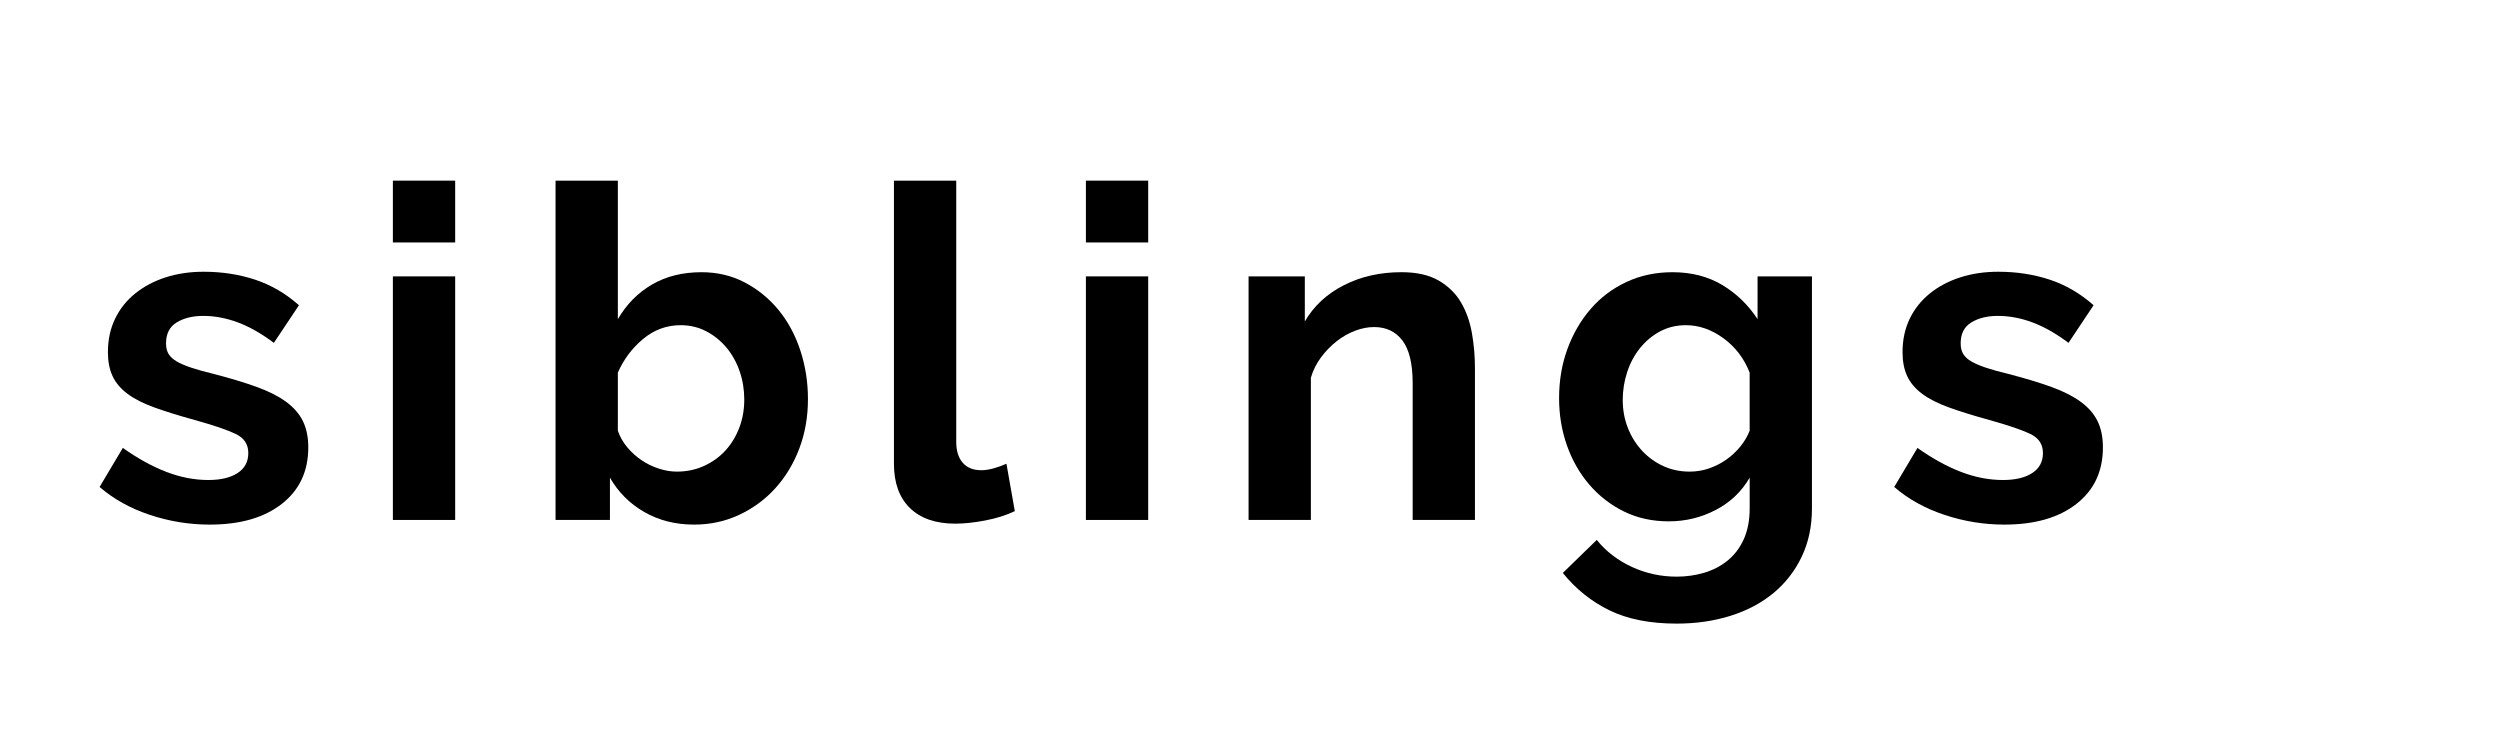
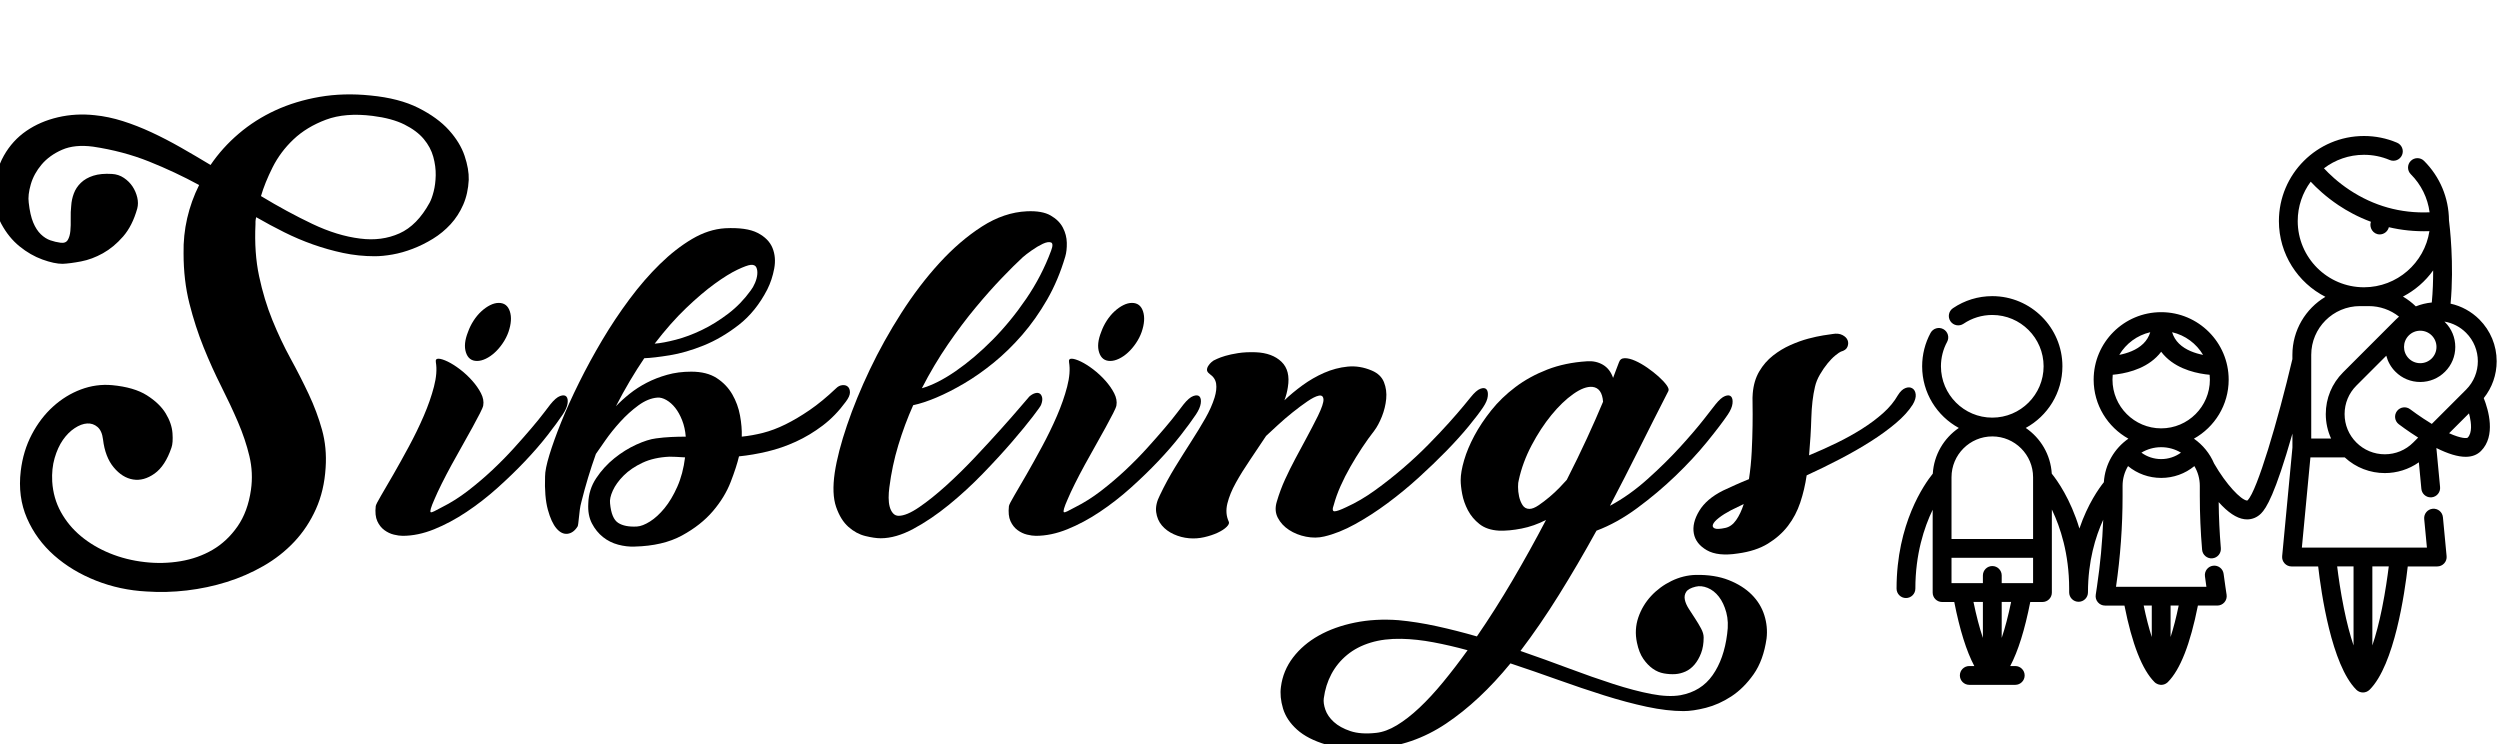
<svg xmlns="http://www.w3.org/2000/svg" version="1.1" x="0px" y="0px" width="209.759px" height="62.361px" viewBox="0 0 209.759 62.361" enable-background="new 0 0 209.759 62.361" xml:space="preserve">
  <g id="Layer_1">
</g>
  <g id="Blindman">
</g>
  <g id="Compliments">
</g>
  <g id="HAT">
</g>
  <g id="speech">
</g>
  <g id="TREX_ARMS">
</g>
  <g id="slim_shady">
</g>
  <g id="TIMEOUT">
</g>
  <g id="Truth_or_Dare">
</g>
  <g id="ARM_WRESTLE">
</g>
  <g id="musical_chairs">
</g>
  <g id="never_have_i_ever">
</g>
  <g id="Trivia">
</g>
  <g id="Drink_Pulling">
</g>
  <g id="Sharing_is_Caring">
</g>
  <g id="Not_It">
</g>
  <g id="Cocktail_of_Doom">
</g>
  <g id="Heads_up">
</g>
  <g id="Archenemy">
</g>
  <g id="battle_of_the_sexes">
</g>
  <g id="one_must_drink">
</g>
  <g id="rainbow_connection">
</g>
  <g id="social_drinking">
</g>
  <g id="Spin_the_bottle">
</g>
  <g id="accents">
</g>
  <g id="Slap">
</g>
-   <g id="rub">
- </g>
  <g id="down_the_hatch">
</g>
  <g id="rubiks_cube">
</g>
  <g id="bar_tender">
</g>
  <g id="codenames">
</g>
  <g id="hand_switch">
</g>
  <g id="make_a_rule">
</g>
  <g id="no_guts_no_glory">
</g>
  <g id="pass">
</g>
  <g id="santa">
</g>
  <g id="snake_eyes">
</g>
  <g id="bodyguard">
</g>
  <g id="threeman">
</g>
  <g id="_x32__truths_and_a_lie">
</g>
  <g id="cray_cray_cat_lady">
</g>
  <g id="siblings">
    <g>
-       <path d="M17.598,44.016c-1.716,0-3.393-0.272-5.03-0.818c-1.639-0.546-3.042-1.326-4.212-2.34l1.949-3.276    c1.248,0.884,2.464,1.554,3.646,2.009c1.184,0.455,2.36,0.683,3.53,0.683c1.039,0,1.858-0.195,2.457-0.586    c0.598-0.39,0.896-0.948,0.896-1.677c0-0.728-0.351-1.261-1.053-1.599s-1.847-0.728-3.433-1.17    c-1.325-0.364-2.456-0.715-3.393-1.054c-0.936-0.337-1.69-0.721-2.262-1.15c-0.572-0.429-0.988-0.922-1.248-1.481    c-0.261-0.559-0.391-1.229-0.391-2.009c0-1.039,0.201-1.976,0.604-2.808s0.969-1.541,1.697-2.126    c0.728-0.585,1.579-1.033,2.554-1.346c0.976-0.312,2.034-0.468,3.179-0.468c1.534,0,2.971,0.222,4.31,0.663    c1.339,0.442,2.567,1.157,3.686,2.146l-2.105,3.158c-1.041-0.779-2.048-1.352-3.022-1.716c-0.976-0.363-1.944-0.546-2.906-0.546    c-0.884,0-1.625,0.183-2.223,0.546c-0.599,0.364-0.897,0.949-0.897,1.755c0,0.364,0.071,0.663,0.215,0.897    c0.143,0.233,0.37,0.442,0.683,0.624c0.312,0.182,0.722,0.357,1.229,0.526s1.137,0.345,1.892,0.526    c1.404,0.364,2.606,0.729,3.607,1.092c1.001,0.364,1.819,0.78,2.457,1.248c0.637,0.468,1.104,1.008,1.404,1.619    c0.298,0.61,0.448,1.345,0.448,2.203c0,2.002-0.741,3.582-2.223,4.738C22.161,43.438,20.146,44.016,17.598,44.016z" />
-       <path d="M32.964,20.343v-5.187h5.227v5.187H32.964z M32.964,43.626V23.19h5.227v20.436H32.964z" />
-       <path d="M58.235,44.016c-1.56,0-2.951-0.351-4.173-1.053c-1.223-0.702-2.185-1.663-2.886-2.886v3.549h-4.563v-28.47h5.227v11.622    c0.728-1.248,1.683-2.217,2.866-2.906c1.183-0.688,2.567-1.033,4.153-1.033c1.326,0,2.535,0.286,3.627,0.858    s2.034,1.339,2.827,2.301s1.404,2.093,1.833,3.393c0.43,1.301,0.644,2.666,0.644,4.096c0,1.481-0.24,2.86-0.721,4.134    c-0.481,1.274-1.151,2.386-2.009,3.334c-0.858,0.95-1.872,1.697-3.042,2.243S59.587,44.016,58.235,44.016z M56.792,39.57    c0.832,0,1.6-0.162,2.302-0.488c0.701-0.324,1.3-0.76,1.794-1.306c0.493-0.547,0.877-1.184,1.15-1.911    c0.272-0.728,0.409-1.508,0.409-2.34s-0.13-1.625-0.39-2.38c-0.261-0.753-0.631-1.416-1.111-1.988    c-0.481-0.572-1.047-1.027-1.697-1.365c-0.649-0.338-1.364-0.507-2.145-0.507c-1.17,0-2.217,0.384-3.14,1.15    c-0.923,0.768-1.632,1.71-2.125,2.827v4.875c0.181,0.521,0.448,0.988,0.799,1.404c0.352,0.416,0.747,0.773,1.189,1.072    c0.442,0.3,0.923,0.533,1.443,0.702C55.791,39.486,56.298,39.57,56.792,39.57z" />
-       <path d="M75.005,15.156h5.227v21.918c0,0.754,0.182,1.339,0.546,1.755c0.363,0.416,0.883,0.624,1.56,0.624    c0.313,0,0.656-0.052,1.033-0.156c0.377-0.104,0.734-0.234,1.073-0.39l0.702,3.978c-0.702,0.339-1.521,0.599-2.457,0.78    c-0.937,0.182-1.781,0.272-2.535,0.272c-1.639,0-2.906-0.435-3.803-1.306c-0.897-0.871-1.346-2.112-1.346-3.725V15.156z" />
-       <path d="M91.111,20.343v-5.187h5.227v5.187H91.111z M91.111,43.626V23.19h5.227v20.436H91.111z" />
-       <path d="M123.754,43.626h-5.226V32.16c0-1.638-0.287-2.834-0.858-3.588c-0.572-0.754-1.365-1.131-2.379-1.131    c-0.521,0-1.053,0.104-1.6,0.312c-0.546,0.208-1.06,0.501-1.54,0.878c-0.481,0.377-0.917,0.825-1.307,1.345    c-0.39,0.521-0.677,1.093-0.857,1.717v11.934h-5.227V23.19h4.719v3.782c0.754-1.3,1.846-2.313,3.276-3.042    c1.43-0.728,3.042-1.092,4.836-1.092c1.273,0,2.313,0.234,3.12,0.702c0.806,0.468,1.43,1.079,1.872,1.833    c0.441,0.754,0.747,1.612,0.916,2.574s0.254,1.937,0.254,2.925V43.626z" />
-       <path d="M140.017,43.743c-1.379,0-2.626-0.273-3.744-0.819s-2.086-1.293-2.905-2.242s-1.45-2.048-1.892-3.296    c-0.442-1.248-0.663-2.574-0.663-3.978c0-1.482,0.234-2.86,0.702-4.134c0.468-1.274,1.117-2.393,1.95-3.354    c0.831-0.962,1.833-1.716,3.003-2.262s2.457-0.819,3.86-0.819c1.586,0,2.978,0.357,4.174,1.072    c1.195,0.716,2.184,1.671,2.964,2.867V23.19h4.563v19.461c0,1.507-0.286,2.859-0.857,4.056c-0.572,1.195-1.359,2.21-2.359,3.042    c-1.002,0.832-2.198,1.469-3.589,1.911c-1.391,0.441-2.905,0.663-4.543,0.663c-2.236,0-4.114-0.371-5.636-1.111    c-1.521-0.741-2.827-1.788-3.919-3.14l2.847-2.77c0.78,0.962,1.761,1.716,2.944,2.263c1.183,0.546,2.438,0.818,3.764,0.818    c0.806,0,1.579-0.11,2.32-0.331c0.741-0.222,1.397-0.565,1.97-1.034c0.571-0.468,1.02-1.066,1.346-1.794    c0.324-0.728,0.487-1.586,0.487-2.573v-2.574c-0.677,1.17-1.625,2.073-2.847,2.71C142.733,43.425,141.421,43.743,140.017,43.743z     M141.771,39.57c0.571,0,1.118-0.091,1.638-0.273c0.521-0.182,1.001-0.429,1.443-0.741c0.441-0.312,0.832-0.676,1.17-1.092    c0.338-0.415,0.598-0.857,0.78-1.326v-4.875c-0.468-1.195-1.203-2.157-2.204-2.886c-1.001-0.728-2.047-1.092-3.139-1.092    c-0.807,0-1.535,0.176-2.185,0.526c-0.65,0.351-1.209,0.819-1.677,1.404s-0.826,1.254-1.072,2.008    c-0.248,0.755-0.371,1.535-0.371,2.341c0,0.832,0.143,1.612,0.43,2.34c0.285,0.728,0.682,1.364,1.189,1.911    c0.507,0.546,1.098,0.975,1.774,1.286C140.225,39.414,140.966,39.57,141.771,39.57z" />
-       <path d="M168.174,44.016c-1.716,0-3.393-0.272-5.03-0.818c-1.639-0.546-3.042-1.326-4.212-2.34l1.949-3.276    c1.248,0.884,2.464,1.554,3.646,2.009c1.184,0.455,2.36,0.683,3.53,0.683c1.039,0,1.858-0.195,2.457-0.586    c0.598-0.39,0.896-0.948,0.896-1.677c0-0.728-0.351-1.261-1.053-1.599s-1.847-0.728-3.433-1.17    c-1.325-0.364-2.456-0.715-3.393-1.054c-0.936-0.337-1.69-0.721-2.262-1.15c-0.572-0.429-0.988-0.922-1.248-1.481    c-0.261-0.559-0.391-1.229-0.391-2.009c0-1.039,0.201-1.976,0.604-2.808s0.969-1.541,1.697-2.126    c0.728-0.585,1.579-1.033,2.554-1.346c0.976-0.312,2.034-0.468,3.179-0.468c1.534,0,2.971,0.222,4.31,0.663    c1.339,0.442,2.567,1.157,3.686,2.146l-2.105,3.158c-1.041-0.779-2.048-1.352-3.022-1.716c-0.976-0.363-1.944-0.546-2.906-0.546    c-0.884,0-1.625,0.183-2.223,0.546c-0.599,0.364-0.897,0.949-0.897,1.755c0,0.364,0.071,0.663,0.215,0.897    c0.143,0.233,0.37,0.442,0.683,0.624c0.312,0.182,0.722,0.357,1.229,0.526s1.137,0.345,1.892,0.526    c1.404,0.364,2.606,0.729,3.607,1.092c1.001,0.364,1.819,0.78,2.457,1.248c0.637,0.468,1.104,1.008,1.404,1.619    c0.298,0.61,0.448,1.345,0.448,2.203c0,2.002-0.741,3.582-2.223,4.738C172.737,43.438,170.722,44.016,168.174,44.016z" />
+       <path d="M27.321,39.246c-0.078,1.276-0.349,2.432-0.813,3.466s-1.068,1.947-1.813,2.74c-0.744,0.792-1.604,1.469-2.581,2.03    c-0.977,0.561-2.006,1.01-3.088,1.348c-1.083,0.339-2.2,0.575-3.35,0.711c-1.15,0.135-2.276,0.164-3.379,0.087    c-1.489-0.077-2.905-0.382-4.248-0.913c-1.345-0.532-2.514-1.238-3.51-2.117c-0.995-0.88-1.754-1.919-2.276-3.117    c-0.521-1.199-0.695-2.523-0.521-3.974c0.135-1.121,0.444-2.141,0.928-3.06c0.483-0.918,1.077-1.696,1.783-2.334    c0.706-0.639,1.483-1.117,2.335-1.436c0.851-0.319,1.721-0.439,2.609-0.362c1.237,0.115,2.214,0.401,2.93,0.855    c0.715,0.454,1.242,0.962,1.58,1.522s0.526,1.111,0.565,1.652c0.039,0.542,0.01,0.948-0.087,1.219    c-0.348,1.024-0.821,1.749-1.421,2.175c-0.6,0.425-1.199,0.59-1.798,0.493c-0.6-0.097-1.141-0.436-1.624-1.016    s-0.783-1.363-0.899-2.349c-0.058-0.483-0.213-0.831-0.464-1.044s-0.541-0.31-0.87-0.29c-0.328,0.02-0.677,0.149-1.044,0.392    c-0.367,0.241-0.695,0.57-0.985,0.985c-0.29,0.416-0.522,0.924-0.696,1.522c-0.174,0.6-0.242,1.258-0.203,1.973    c0.058,0.928,0.3,1.778,0.725,2.552c0.426,0.773,0.986,1.45,1.683,2.03s1.503,1.059,2.421,1.436    c0.919,0.377,1.9,0.623,2.944,0.739c1.005,0.116,2.001,0.092,2.986-0.072c0.986-0.165,1.886-0.483,2.697-0.957    c0.813-0.475,1.508-1.127,2.088-1.958s0.957-1.855,1.131-3.074c0.136-0.946,0.092-1.889-0.13-2.827    c-0.223-0.938-0.542-1.89-0.957-2.856c-0.416-0.967-0.885-1.967-1.407-3.002c-0.521-1.033-1.015-2.126-1.479-3.276    s-0.86-2.373-1.189-3.669c-0.328-1.295-0.492-2.696-0.492-4.205c-0.02-1.005,0.082-1.99,0.304-2.958    c0.223-0.966,0.556-1.895,1.001-2.783c-1.354-0.735-2.755-1.393-4.205-1.973s-3.016-0.995-4.698-1.247    c-1.024-0.135-1.89-0.048-2.596,0.262c-0.705,0.309-1.275,0.72-1.711,1.232c-0.435,0.512-0.739,1.068-0.913,1.667    c-0.174,0.6-0.232,1.112-0.174,1.537c0.077,0.696,0.203,1.252,0.377,1.668s0.387,0.744,0.638,0.985    c0.251,0.242,0.518,0.411,0.798,0.508s0.565,0.164,0.855,0.203s0.493-0.039,0.608-0.232c0.116-0.192,0.188-0.444,0.218-0.754    c0.029-0.309,0.039-0.652,0.029-1.029s0.004-0.739,0.043-1.088c0.02-0.348,0.092-0.69,0.218-1.029    c0.126-0.338,0.323-0.638,0.595-0.898c0.271-0.262,0.618-0.459,1.044-0.595c0.425-0.136,0.947-0.184,1.565-0.146    c0.367,0.02,0.701,0.131,1.001,0.334s0.541,0.444,0.725,0.725s0.314,0.585,0.392,0.914c0.077,0.328,0.077,0.638,0,0.928    c-0.271,0.967-0.667,1.75-1.188,2.349c-0.522,0.6-1.088,1.068-1.696,1.407c-0.609,0.338-1.219,0.565-1.827,0.681    c-0.609,0.116-1.127,0.185-1.552,0.203c-0.464,0-1.029-0.12-1.696-0.362c-0.667-0.241-1.306-0.609-1.914-1.102    c-0.609-0.493-1.122-1.126-1.537-1.899c-0.416-0.773-0.604-1.683-0.565-2.727c0.038-1.141,0.3-2.136,0.783-2.987    c0.482-0.851,1.111-1.541,1.885-2.073c0.772-0.531,1.657-0.913,2.653-1.146c0.995-0.231,2.025-0.29,3.089-0.174    c0.772,0.077,1.556,0.242,2.349,0.493s1.595,0.565,2.407,0.942c0.812,0.377,1.634,0.803,2.465,1.276s1.662,0.962,2.494,1.464    c0.657-0.967,1.445-1.842,2.363-2.624c0.918-0.783,1.943-1.436,3.074-1.958c1.131-0.521,2.368-0.898,3.712-1.131    c1.344-0.231,2.77-0.271,4.277-0.116c1.604,0.155,2.943,0.503,4.017,1.044c1.073,0.542,1.924,1.16,2.552,1.856    s1.068,1.416,1.319,2.16c0.251,0.745,0.367,1.417,0.349,2.016c-0.039,0.773-0.193,1.47-0.464,2.088    c-0.271,0.619-0.624,1.165-1.059,1.639c-0.436,0.474-0.929,0.88-1.479,1.218c-0.551,0.339-1.116,0.619-1.696,0.841    c-0.58,0.223-1.146,0.383-1.696,0.479c-0.551,0.098-1.049,0.146-1.494,0.146c-0.908,0-1.793-0.092-2.653-0.275    s-1.701-0.421-2.522-0.711c-0.822-0.29-1.629-0.633-2.422-1.029c-0.793-0.396-1.576-0.816-2.349-1.262    c-0.039,0.155-0.059,0.281-0.059,0.377c0,0.098,0,0.165,0,0.203c-0.077,1.605,0.024,3.064,0.305,4.379    c0.28,1.315,0.652,2.543,1.116,3.684c0.465,1.141,0.972,2.214,1.522,3.219c0.552,1.006,1.059,2.001,1.523,2.987    c0.464,0.985,0.836,1.981,1.116,2.986C27.297,37.062,27.397,38.125,27.321,39.246z M31.265,9.724    c-1.527-0.192-2.832-0.087-3.915,0.319S25.358,11,24.624,11.696c-0.735,0.695-1.319,1.479-1.755,2.349    c-0.435,0.87-0.759,1.673-0.972,2.407c1.47,0.89,2.905,1.667,4.307,2.334s2.741,1.078,4.017,1.232    c1.198,0.155,2.296,0.011,3.292-0.435c0.995-0.444,1.841-1.305,2.537-2.581c0.116-0.213,0.228-0.521,0.334-0.928    c0.105-0.406,0.164-0.86,0.174-1.363s-0.059-1.02-0.203-1.552c-0.146-0.531-0.411-1.029-0.798-1.493s-0.928-0.87-1.624-1.218    C33.237,10.101,32.348,9.859,31.265,9.724z" />
+       <path d="M36.571,30.401c-0.039-0.213,0.039-0.314,0.232-0.305s0.449,0.092,0.769,0.246c0.319,0.155,0.662,0.373,1.029,0.652    c0.367,0.281,0.706,0.595,1.015,0.942c0.31,0.349,0.556,0.701,0.74,1.059c0.184,0.358,0.246,0.701,0.188,1.03    c-0.02,0.115-0.111,0.333-0.275,0.652c-0.165,0.318-0.373,0.71-0.624,1.174c-0.251,0.465-0.532,0.968-0.841,1.509    c-0.31,0.541-0.614,1.087-0.913,1.638c-0.301,0.552-0.576,1.078-0.827,1.581s-0.454,0.938-0.608,1.305    c-0.155,0.349-0.257,0.609-0.305,0.783c-0.049,0.174-0.054,0.275-0.015,0.305c0.038,0.029,0.135,0.005,0.29-0.072    c0.154-0.077,0.377-0.193,0.667-0.349c0.734-0.367,1.459-0.826,2.175-1.377c0.715-0.552,1.396-1.131,2.045-1.74    c0.647-0.609,1.247-1.218,1.798-1.827s1.044-1.17,1.479-1.682c0.436-0.513,0.788-0.947,1.059-1.306    c0.271-0.357,0.444-0.584,0.522-0.681c0.309-0.387,0.584-0.624,0.826-0.711c0.241-0.087,0.416-0.072,0.522,0.044    c0.105,0.115,0.14,0.309,0.102,0.579c-0.039,0.271-0.175,0.58-0.406,0.929c-0.31,0.464-0.735,1.044-1.276,1.739    c-0.541,0.696-1.17,1.422-1.885,2.176c-0.716,0.754-1.489,1.503-2.32,2.247s-1.696,1.417-2.596,2.016    c-0.898,0.6-1.803,1.083-2.711,1.45c-0.909,0.367-1.789,0.551-2.639,0.551c-0.214,0-0.46-0.033-0.74-0.102    c-0.28-0.067-0.546-0.193-0.797-0.377s-0.45-0.435-0.595-0.754c-0.146-0.319-0.188-0.739-0.131-1.262    c0.02-0.116,0.17-0.41,0.45-0.885c0.28-0.473,0.623-1.063,1.029-1.769c0.405-0.705,0.841-1.488,1.305-2.349    s0.88-1.716,1.247-2.567c0.367-0.85,0.652-1.667,0.855-2.45S36.668,30.981,36.571,30.401z M39.269,27.849    c0.116-0.328,0.271-0.643,0.464-0.942c0.193-0.299,0.411-0.561,0.652-0.783c0.242-0.222,0.488-0.396,0.74-0.521    c0.251-0.126,0.492-0.188,0.725-0.188c0.464,0,0.773,0.237,0.928,0.71c0.155,0.475,0.116,1.05-0.115,1.726    c-0.116,0.329-0.276,0.644-0.479,0.942c-0.203,0.301-0.426,0.562-0.667,0.783c-0.242,0.223-0.493,0.396-0.755,0.522    c-0.261,0.126-0.507,0.188-0.739,0.188c-0.464,0-0.773-0.236-0.928-0.711C38.939,29.101,38.998,28.526,39.269,27.849z" />
+       <path d="M58.002,31.184c0.87,0,1.58,0.18,2.132,0.537c0.551,0.357,0.985,0.812,1.305,1.362c0.319,0.552,0.536,1.146,0.652,1.784    c0.116,0.638,0.164,1.228,0.146,1.769c0.58-0.058,1.174-0.164,1.783-0.318c0.609-0.155,1.237-0.392,1.885-0.711    s1.324-0.72,2.03-1.203c0.705-0.483,1.445-1.093,2.219-1.827c0.154-0.154,0.328-0.242,0.521-0.261    c0.193-0.02,0.348,0.024,0.464,0.13c0.116,0.106,0.174,0.267,0.174,0.479c0,0.213-0.115,0.475-0.348,0.783    c-0.58,0.793-1.228,1.46-1.943,2.001c-0.715,0.541-1.464,0.991-2.247,1.349s-1.58,0.634-2.393,0.826    c-0.812,0.193-1.604,0.329-2.378,0.406c-0.136,0.58-0.367,1.295-0.696,2.146c-0.329,0.852-0.826,1.668-1.493,2.451    s-1.532,1.464-2.596,2.044s-2.388,0.89-3.973,0.929c-0.445,0.019-0.904-0.034-1.378-0.16s-0.898-0.338-1.275-0.638    s-0.687-0.682-0.929-1.146c-0.241-0.464-0.343-1.024-0.304-1.682c0.019-0.773,0.241-1.479,0.667-2.117    c0.425-0.639,0.932-1.193,1.522-1.668c0.589-0.474,1.203-0.855,1.841-1.146c0.639-0.29,1.189-0.464,1.653-0.521    c0.425-0.059,0.846-0.097,1.262-0.116c0.415-0.02,0.826-0.029,1.232-0.029c-0.039-0.502-0.141-0.961-0.305-1.377    s-0.358-0.764-0.58-1.044c-0.223-0.28-0.469-0.498-0.739-0.653c-0.271-0.154-0.522-0.222-0.754-0.202    c-0.522,0.039-1.054,0.256-1.596,0.652c-0.541,0.396-1.049,0.855-1.522,1.377c-0.474,0.522-0.889,1.04-1.246,1.552    c-0.358,0.513-0.624,0.895-0.798,1.146c-0.464,1.296-0.87,2.639-1.218,4.031c-0.059,0.213-0.102,0.431-0.131,0.652    c-0.029,0.223-0.054,0.435-0.072,0.638c-0.02,0.203-0.039,0.377-0.059,0.522c-0.02,0.145-0.039,0.228-0.058,0.246    c-0.232,0.368-0.513,0.57-0.841,0.609c-0.329,0.039-0.639-0.111-0.928-0.449c-0.29-0.339-0.532-0.865-0.726-1.581    c-0.193-0.715-0.271-1.643-0.231-2.784c0-0.405,0.12-1.005,0.362-1.798c0.241-0.792,0.569-1.706,0.985-2.74    s0.918-2.146,1.509-3.335c0.589-1.189,1.236-2.378,1.942-3.567c0.706-1.188,1.47-2.334,2.291-3.437    c0.821-1.102,1.672-2.083,2.552-2.943s1.779-1.561,2.697-2.103c0.918-0.541,1.842-0.841,2.77-0.898    c1.198-0.059,2.107,0.072,2.727,0.391c0.618,0.319,1.033,0.74,1.247,1.262c0.212,0.522,0.261,1.098,0.145,1.726    c-0.116,0.629-0.31,1.214-0.58,1.755c-0.638,1.237-1.436,2.229-2.393,2.973s-1.938,1.319-2.943,1.726    c-1.006,0.405-1.957,0.681-2.856,0.826c-0.899,0.145-1.609,0.228-2.132,0.246c-0.405,0.6-0.808,1.232-1.203,1.899    c-0.396,0.667-0.788,1.378-1.175,2.132c0.329-0.348,0.711-0.696,1.146-1.044c0.436-0.348,0.914-0.657,1.436-0.928    c0.522-0.271,1.092-0.493,1.711-0.667C56.591,31.271,57.267,31.184,58.002,31.184z M53.449,44.176    c0.309-0.019,0.671-0.159,1.087-0.42c0.416-0.262,0.822-0.634,1.219-1.117c0.396-0.482,0.754-1.082,1.072-1.798    c0.319-0.715,0.537-1.537,0.652-2.465c-0.29-0.019-0.546-0.033-0.768-0.044c-0.223-0.009-0.402-0.014-0.537-0.014    c-0.87,0.039-1.624,0.208-2.262,0.507c-0.638,0.3-1.165,0.658-1.581,1.073c-0.416,0.416-0.72,0.837-0.913,1.262    c-0.193,0.426-0.271,0.783-0.232,1.073c0.077,0.851,0.305,1.396,0.682,1.638C52.245,44.113,52.771,44.215,53.449,44.176z     M62.99,22.223c-0.213,0.02-0.585,0.155-1.117,0.406c-0.531,0.252-1.165,0.643-1.899,1.175s-1.537,1.213-2.406,2.044    c-0.87,0.832-1.75,1.827-2.64,2.987c0.483-0.038,1.078-0.149,1.784-0.333c0.705-0.184,1.43-0.454,2.175-0.813    c0.744-0.357,1.479-0.812,2.204-1.363c0.725-0.551,1.357-1.203,1.899-1.957c0.135-0.174,0.256-0.387,0.362-0.638    c0.105-0.252,0.169-0.493,0.188-0.726c0.019-0.231-0.01-0.425-0.087-0.58C63.376,22.271,63.222,22.204,62.99,22.223z" />
+       <path d="M86.161,17.728c0.85-0.038,1.512,0.078,1.986,0.349c0.474,0.271,0.816,0.608,1.029,1.015s0.323,0.832,0.333,1.276    s-0.033,0.831-0.13,1.16c-0.387,1.314-0.895,2.519-1.522,3.61c-0.629,1.092-1.325,2.078-2.088,2.958    c-0.765,0.88-1.562,1.658-2.393,2.334c-0.832,0.678-1.658,1.257-2.479,1.74c-0.822,0.483-1.601,0.88-2.335,1.189    s-1.382,0.521-1.942,0.638c-0.484,1.083-0.899,2.199-1.247,3.35c-0.349,1.15-0.6,2.334-0.754,3.553    c-0.039,0.29-0.059,0.575-0.059,0.855s0.029,0.531,0.087,0.754c0.059,0.223,0.149,0.405,0.275,0.551    c0.126,0.145,0.285,0.218,0.479,0.218c0.445,0,1.02-0.242,1.726-0.726c0.706-0.482,1.46-1.087,2.263-1.813    c0.802-0.725,1.604-1.513,2.406-2.363c0.803-0.851,1.537-1.648,2.204-2.393s1.218-1.372,1.653-1.885    c0.435-0.512,0.672-0.788,0.71-0.826c0.155-0.136,0.31-0.228,0.465-0.276c0.154-0.048,0.284-0.043,0.391,0.015    c0.106,0.059,0.179,0.17,0.218,0.334s0.01,0.372-0.087,0.623c-0.02,0.078-0.251,0.406-0.696,0.986    c-0.444,0.58-1.024,1.286-1.739,2.117c-0.716,0.831-1.533,1.721-2.451,2.668s-1.87,1.822-2.856,2.624    c-0.985,0.803-1.972,1.47-2.958,2.001c-0.985,0.532-1.904,0.798-2.755,0.798c-0.348,0-0.778-0.063-1.29-0.188    c-0.513-0.126-0.986-0.382-1.421-0.769c-0.436-0.387-0.779-0.942-1.03-1.668c-0.251-0.725-0.29-1.687-0.115-2.885    c0.174-1.141,0.517-2.466,1.029-3.974c0.512-1.508,1.149-3.063,1.914-4.669c0.764-1.604,1.643-3.185,2.639-4.741    c0.995-1.556,2.063-2.958,3.204-4.205s2.33-2.267,3.567-3.06C83.628,18.212,84.885,17.786,86.161,17.728z M85.813,21.585    c-0.483,0.445-1.068,1.025-1.754,1.74c-0.687,0.715-1.417,1.537-2.189,2.465c-0.774,0.928-1.552,1.963-2.335,3.103    c-0.783,1.142-1.513,2.369-2.189,3.684c0.87-0.251,1.822-0.734,2.856-1.45c1.034-0.715,2.059-1.585,3.074-2.61    c1.015-1.024,1.957-2.175,2.827-3.45c0.87-1.276,1.566-2.62,2.088-4.031c0.154-0.406,0.149-0.639-0.015-0.696    s-0.391-0.019-0.681,0.116c-0.29,0.136-0.6,0.319-0.929,0.551C86.237,21.237,85.986,21.431,85.813,21.585z" />
+       <path d="M89.698,30.401c-0.039-0.213,0.039-0.314,0.232-0.305s0.449,0.092,0.769,0.246c0.319,0.155,0.662,0.373,1.029,0.652    c0.367,0.281,0.706,0.595,1.015,0.942c0.31,0.349,0.556,0.701,0.74,1.059c0.184,0.358,0.246,0.701,0.188,1.03    c-0.02,0.115-0.111,0.333-0.275,0.652c-0.165,0.318-0.373,0.71-0.624,1.174c-0.251,0.465-0.532,0.968-0.841,1.509    c-0.31,0.541-0.614,1.087-0.913,1.638c-0.301,0.552-0.576,1.078-0.827,1.581s-0.454,0.938-0.608,1.305    c-0.155,0.349-0.257,0.609-0.305,0.783c-0.049,0.174-0.054,0.275-0.015,0.305c0.038,0.029,0.135,0.005,0.29-0.072    c0.154-0.077,0.377-0.193,0.667-0.349c0.734-0.367,1.459-0.826,2.175-1.377c0.715-0.552,1.396-1.131,2.045-1.74    c0.647-0.609,1.247-1.218,1.798-1.827s1.044-1.17,1.479-1.682c0.436-0.513,0.788-0.947,1.059-1.306    c0.271-0.357,0.444-0.584,0.522-0.681c0.309-0.387,0.584-0.624,0.826-0.711c0.241-0.087,0.416-0.072,0.522,0.044    c0.105,0.115,0.14,0.309,0.102,0.579c-0.039,0.271-0.175,0.58-0.406,0.929c-0.31,0.464-0.735,1.044-1.276,1.739    c-0.541,0.696-1.17,1.422-1.885,2.176c-0.716,0.754-1.489,1.503-2.32,2.247s-1.696,1.417-2.596,2.016    c-0.898,0.6-1.803,1.083-2.711,1.45c-0.909,0.367-1.789,0.551-2.639,0.551c-0.214,0-0.46-0.033-0.74-0.102    c-0.28-0.067-0.546-0.193-0.797-0.377s-0.45-0.435-0.595-0.754c-0.146-0.319-0.188-0.739-0.131-1.262    c0.02-0.116,0.17-0.41,0.45-0.885c0.28-0.473,0.623-1.063,1.029-1.769c0.405-0.705,0.841-1.488,1.305-2.349    s0.88-1.716,1.247-2.567c0.367-0.85,0.652-1.667,0.855-2.45S89.795,30.981,89.698,30.401z M92.396,27.849    c0.116-0.328,0.271-0.643,0.464-0.942c0.193-0.299,0.411-0.561,0.652-0.783c0.242-0.222,0.488-0.396,0.74-0.521    c0.251-0.126,0.492-0.188,0.725-0.188c0.464,0,0.773,0.237,0.928,0.71c0.155,0.475,0.116,1.05-0.115,1.726    c-0.116,0.329-0.276,0.644-0.479,0.942c-0.203,0.301-0.426,0.562-0.667,0.783c-0.242,0.223-0.493,0.396-0.755,0.522    c-0.261,0.126-0.507,0.188-0.739,0.188c-0.464,0-0.773-0.236-0.928-0.711C92.066,29.101,92.125,28.526,92.396,27.849z" />
+       <path d="M111.913,42.349c-0.136,0.368-0.116,0.552,0.058,0.552s0.503-0.116,0.986-0.349c0.812-0.367,1.619-0.841,2.421-1.421    c0.803-0.58,1.581-1.193,2.335-1.842c0.754-0.647,1.46-1.305,2.117-1.972s1.236-1.28,1.74-1.842    c0.502-0.561,0.913-1.033,1.232-1.421c0.318-0.386,0.517-0.628,0.594-0.725c0.31-0.387,0.58-0.624,0.813-0.711    c0.231-0.087,0.401-0.072,0.508,0.044c0.105,0.116,0.145,0.31,0.115,0.58c-0.028,0.271-0.159,0.58-0.392,0.928    c-0.271,0.406-0.672,0.933-1.203,1.581c-0.532,0.647-1.155,1.339-1.87,2.073c-0.716,0.734-1.494,1.483-2.335,2.247    c-0.841,0.765-1.711,1.479-2.61,2.146c-0.898,0.667-1.803,1.252-2.711,1.754c-0.909,0.503-1.779,0.852-2.61,1.044    c-0.483,0.116-0.99,0.121-1.522,0.015c-0.531-0.105-1.005-0.294-1.421-0.565c-0.416-0.271-0.729-0.608-0.942-1.015    s-0.242-0.86-0.087-1.363c0.193-0.657,0.425-1.28,0.696-1.87c0.271-0.59,0.555-1.165,0.855-1.726    c0.299-0.561,0.608-1.136,0.928-1.726s0.643-1.213,0.972-1.871c0.328-0.676,0.482-1.14,0.464-1.392    c-0.02-0.251-0.15-0.353-0.392-0.305c-0.242,0.049-0.561,0.208-0.957,0.479c-0.396,0.271-0.812,0.58-1.247,0.929    c-0.435,0.348-0.851,0.705-1.247,1.072c-0.396,0.368-0.721,0.667-0.972,0.899c-0.444,0.677-0.895,1.349-1.349,2.016    s-0.851,1.305-1.188,1.914c-0.339,0.608-0.575,1.188-0.711,1.739c-0.135,0.552-0.097,1.059,0.116,1.522    c0.059,0.116,0,0.262-0.174,0.436s-0.426,0.339-0.754,0.493c-0.329,0.154-0.706,0.279-1.131,0.377    c-0.426,0.097-0.852,0.125-1.276,0.087c-0.445-0.039-0.87-0.15-1.275-0.334c-0.406-0.184-0.74-0.43-1.001-0.739    c-0.261-0.309-0.421-0.682-0.479-1.116c-0.058-0.436,0.049-0.914,0.319-1.436c0.387-0.813,0.812-1.595,1.275-2.35    c0.464-0.754,0.914-1.469,1.349-2.146c0.436-0.677,0.827-1.319,1.175-1.929c0.348-0.608,0.608-1.193,0.783-1.754    c0.135-0.445,0.178-0.831,0.13-1.16s-0.228-0.6-0.536-0.813c-0.155-0.116-0.232-0.231-0.232-0.348s0.039-0.232,0.116-0.348    c0.077-0.116,0.159-0.213,0.247-0.29c0.087-0.077,0.149-0.126,0.188-0.146c0.038-0.019,0.14-0.067,0.304-0.145    s0.392-0.16,0.682-0.247s0.647-0.164,1.073-0.231c0.425-0.067,0.918-0.092,1.479-0.073c0.929,0.039,1.648,0.305,2.161,0.798    c0.512,0.493,0.69,1.203,0.536,2.132c-0.058,0.387-0.154,0.754-0.29,1.102c0.444-0.425,0.952-0.846,1.522-1.262    c0.57-0.415,1.175-0.763,1.813-1.044c0.639-0.279,1.295-0.454,1.973-0.521c0.676-0.067,1.353,0.043,2.029,0.333    c0.503,0.213,0.842,0.537,1.016,0.972c0.174,0.436,0.236,0.904,0.188,1.406c-0.049,0.503-0.17,0.996-0.362,1.479    c-0.194,0.483-0.406,0.88-0.639,1.188c-0.348,0.445-0.691,0.924-1.029,1.436c-0.339,0.513-0.662,1.04-0.972,1.581    s-0.585,1.083-0.826,1.624C112.236,41.324,112.048,41.847,111.913,42.349z" />
+       <path d="M122.556,40.29c0-0.464,0.097-1.024,0.29-1.682c0.192-0.657,0.479-1.339,0.855-2.045c0.377-0.705,0.851-1.416,1.421-2.132    c0.57-0.715,1.247-1.367,2.03-1.957c0.782-0.59,1.672-1.078,2.668-1.465c0.995-0.387,2.103-0.618,3.32-0.695    c0.502-0.039,0.952,0.058,1.349,0.289c0.396,0.232,0.681,0.6,0.855,1.103c0.097-0.251,0.184-0.483,0.261-0.696    c0.077-0.212,0.154-0.415,0.232-0.608c0.076-0.232,0.241-0.349,0.492-0.349s0.541,0.072,0.87,0.218    c0.329,0.145,0.667,0.339,1.016,0.58c0.348,0.242,0.661,0.488,0.942,0.739c0.279,0.252,0.502,0.488,0.667,0.711    c0.164,0.223,0.217,0.392,0.159,0.507c-0.851,1.663-1.678,3.297-2.479,4.901c-0.803,1.604-1.609,3.181-2.422,4.727    c1.083-0.579,2.132-1.323,3.146-2.232c1.016-0.908,1.924-1.803,2.727-2.683c0.802-0.88,1.469-1.657,2.001-2.335    c0.531-0.676,0.855-1.092,0.972-1.246c0.309-0.387,0.58-0.624,0.812-0.711c0.232-0.087,0.401-0.072,0.508,0.044    c0.105,0.115,0.145,0.309,0.116,0.579c-0.029,0.271-0.16,0.58-0.392,0.929c-0.406,0.6-0.991,1.368-1.755,2.306    s-1.644,1.885-2.639,2.842c-0.996,0.957-2.064,1.855-3.205,2.696c-1.141,0.842-2.281,1.475-3.422,1.9    c-1.044,1.895-2.093,3.688-3.146,5.379s-2.131,3.263-3.233,4.713c1.393,0.482,2.745,0.972,4.061,1.464    c1.314,0.493,2.556,0.929,3.727,1.306c1.169,0.377,2.232,0.657,3.189,0.841s1.773,0.218,2.45,0.102    c1.16-0.213,2.06-0.773,2.697-1.683c0.638-0.908,1.044-2.059,1.218-3.45c0.097-0.678,0.073-1.281-0.072-1.813    c-0.145-0.532-0.353-0.972-0.623-1.32c-0.271-0.348-0.585-0.594-0.942-0.739c-0.358-0.145-0.692-0.179-1.001-0.102    c-0.406,0.097-0.672,0.242-0.798,0.436c-0.126,0.192-0.164,0.41-0.115,0.652c0.048,0.241,0.159,0.497,0.333,0.769    c0.174,0.271,0.353,0.546,0.536,0.826s0.349,0.556,0.493,0.827c0.146,0.271,0.218,0.521,0.218,0.754    c0,0.502-0.072,0.942-0.218,1.319c-0.145,0.377-0.329,0.695-0.551,0.957c-0.223,0.261-0.474,0.454-0.754,0.58    c-0.28,0.125-0.565,0.197-0.855,0.217c-0.31,0.02-0.629,0-0.957-0.058c-0.329-0.058-0.638-0.188-0.928-0.392    s-0.557-0.479-0.798-0.826c-0.242-0.349-0.421-0.803-0.536-1.363c-0.155-0.735-0.116-1.44,0.115-2.117    c0.232-0.677,0.59-1.275,1.073-1.798c0.483-0.521,1.054-0.942,1.711-1.262c0.657-0.318,1.334-0.488,2.03-0.507    c1.063-0.02,1.986,0.125,2.77,0.435s1.426,0.715,1.929,1.218c0.502,0.503,0.855,1.078,1.059,1.726s0.266,1.3,0.188,1.958    c-0.174,1.218-0.537,2.218-1.088,3.001s-1.175,1.401-1.87,1.856c-0.696,0.454-1.407,0.772-2.132,0.957    c-0.725,0.184-1.349,0.275-1.87,0.275c-0.929,0-1.958-0.121-3.089-0.362c-1.131-0.242-2.325-0.562-3.581-0.957    c-1.258-0.396-2.548-0.832-3.872-1.306s-2.653-0.933-3.987-1.377c-1.721,2.106-3.519,3.789-5.394,5.046    c-1.876,1.257-3.896,1.952-6.062,2.088c-1.624,0.097-2.958-0.01-4.002-0.319s-1.86-0.729-2.45-1.261    c-0.59-0.532-0.981-1.122-1.175-1.77s-0.251-1.252-0.174-1.813c0.116-0.909,0.454-1.73,1.015-2.465    c0.562-0.735,1.281-1.349,2.161-1.842s1.89-0.855,3.03-1.087c1.141-0.232,2.358-0.3,3.653-0.203    c1.045,0.097,2.117,0.266,3.22,0.508c1.102,0.241,2.224,0.526,3.363,0.855c1.025-1.489,2.025-3.064,3.002-4.728    c0.976-1.663,1.909-3.345,2.799-5.046c-0.678,0.348-1.363,0.59-2.06,0.725c-0.695,0.136-1.324,0.194-1.885,0.175    c-0.677-0.039-1.223-0.223-1.639-0.552c-0.416-0.328-0.739-0.715-0.972-1.16c-0.231-0.444-0.392-0.898-0.479-1.362    S122.556,40.6,122.556,40.29z M115.479,61.489c0.541-0.059,1.116-0.271,1.726-0.639c0.608-0.367,1.237-0.855,1.885-1.464    c0.648-0.609,1.31-1.325,1.986-2.146s1.363-1.716,2.06-2.683c-0.986-0.271-1.943-0.492-2.871-0.667    c-0.929-0.174-1.817-0.271-2.668-0.29c-0.967-0.02-1.832,0.087-2.596,0.319s-1.421,0.575-1.972,1.029    c-0.552,0.454-0.991,0.991-1.32,1.609c-0.328,0.619-0.541,1.296-0.638,2.03c-0.038,0.271,0.005,0.59,0.131,0.957    s0.362,0.711,0.71,1.029c0.349,0.319,0.813,0.575,1.393,0.769S114.609,61.586,115.479,61.489z M131.458,40.261    c0.619-1.218,1.185-2.382,1.697-3.494c0.512-1.111,0.961-2.132,1.348-3.06c-0.058-0.773-0.357-1.189-0.898-1.247    c-0.445-0.038-0.977,0.159-1.595,0.595c-0.619,0.435-1.232,1.024-1.842,1.769c-0.609,0.745-1.165,1.596-1.668,2.552    c-0.503,0.957-0.86,1.929-1.072,2.915c-0.039,0.116-0.059,0.305-0.059,0.565s0.029,0.527,0.087,0.798    c0.059,0.271,0.155,0.512,0.29,0.725c0.136,0.213,0.329,0.319,0.58,0.319c0.213,0,0.469-0.102,0.769-0.305    s0.604-0.436,0.914-0.696c0.309-0.261,0.594-0.526,0.855-0.797C131.125,40.629,131.323,40.416,131.458,40.261z" />
+       <path d="M147.061,33.011c0.058-0.715,0.241-1.334,0.551-1.855c0.309-0.522,0.691-0.962,1.146-1.319    c0.454-0.358,0.942-0.653,1.465-0.885c0.521-0.232,1.02-0.411,1.493-0.537c0.474-0.125,0.894-0.217,1.262-0.275    c0.367-0.058,0.628-0.097,0.783-0.115c0.328-0.059,0.604-0.029,0.826,0.087c0.222,0.115,0.367,0.261,0.435,0.435    s0.063,0.358-0.015,0.551c-0.077,0.193-0.261,0.329-0.551,0.406c-0.097,0.039-0.251,0.146-0.464,0.319s-0.431,0.396-0.652,0.667    c-0.223,0.271-0.435,0.58-0.638,0.928s-0.344,0.696-0.421,1.044c-0.174,0.735-0.275,1.605-0.305,2.61    c-0.028,1.005-0.092,2.049-0.188,3.132c0.793-0.329,1.566-0.677,2.32-1.044s1.459-0.759,2.117-1.175    c0.657-0.415,1.247-0.855,1.769-1.319c0.522-0.464,0.938-0.967,1.247-1.508c0.193-0.31,0.401-0.508,0.624-0.595    c0.222-0.087,0.415-0.082,0.579,0.015s0.262,0.266,0.29,0.507c0.029,0.242-0.053,0.527-0.246,0.856    c-0.329,0.521-0.803,1.044-1.421,1.565c-0.619,0.522-1.324,1.034-2.117,1.537s-1.653,0.996-2.581,1.479    c-0.928,0.484-1.855,0.938-2.784,1.363c-0.115,0.793-0.295,1.552-0.536,2.276c-0.242,0.726-0.585,1.378-1.029,1.958    c-0.445,0.58-1.006,1.077-1.683,1.493s-1.518,0.691-2.522,0.826c-1.122,0.175-1.991,0.082-2.61-0.275    c-0.618-0.357-0.98-0.826-1.087-1.406s0.043-1.208,0.449-1.885s1.073-1.247,2.001-1.711c0.328-0.154,0.677-0.314,1.044-0.479    s0.744-0.323,1.131-0.479c0.116-0.754,0.193-1.522,0.232-2.306c0.038-0.783,0.063-1.513,0.072-2.189s0.01-1.257,0-1.74    C147.036,33.485,147.041,33.166,147.061,33.011z M144.77,44.292c0.348-0.077,0.647-0.295,0.898-0.652s0.465-0.808,0.639-1.349    l-1.073,0.521c-0.406,0.214-0.744,0.426-1.015,0.639c-0.271,0.213-0.436,0.396-0.493,0.551c-0.059,0.155-0.01,0.266,0.145,0.334    C144.024,44.403,144.324,44.389,144.77,44.292z" />
+     </g>
+     <g>
+       <g>
+         <path d="M209.479,30.309c0-1.322-0.516-2.565-1.449-3.502c-0.675-0.674-1.509-1.129-2.418-1.329     c0.313-3.338-0.081-6.587-0.134-6.996c-0.017-1.883-0.756-3.648-2.09-4.982c-0.307-0.307-0.807-0.307-1.114,0     c-0.309,0.309-0.309,0.809,0,1.117c0.874,0.874,1.42,1.991,1.578,3.196c-2.423,0.102-4.681-0.526-6.718-1.874     c-0.995-0.658-1.717-1.354-2.146-1.818c0.933-0.709,2.097-1.132,3.355-1.132c0.751,0,1.479,0.146,2.163,0.437     c0.401,0.17,0.865-0.019,1.034-0.42c0.171-0.4-0.019-0.864-0.42-1.033c-0.879-0.374-1.814-0.562-2.777-0.562     c-3.935,0-7.135,3.201-7.135,7.136c0,2.771,1.588,5.177,3.901,6.358c-1.656,0.99-2.769,2.802-2.769,4.867v0.373l-0.004-0.002     c-1.223,5.195-2.958,11.036-3.742,11.821c-0.037,0.037-0.041,0.037-0.076,0.032c-0.505-0.067-1.726-1.33-2.748-3.107     c-0.357-0.843-0.949-1.564-1.692-2.083c1.738-0.968,2.916-2.823,2.916-4.951c0-3.123-2.541-5.663-5.665-5.663     s-5.664,2.54-5.664,5.663c0,2.127,1.179,3.983,2.915,4.951c-1.172,0.818-1.965,2.143-2.059,3.654     c-0.407,0.508-1.349,1.821-2.051,3.886c-0.745-2.481-1.864-4.041-2.319-4.605c-0.096-1.594-0.938-2.988-2.184-3.836     c1.832-0.998,3.077-2.942,3.077-5.172c0-3.245-2.64-5.886-5.886-5.886c-1.182,0-2.322,0.35-3.298,1.011     c-0.36,0.245-0.455,0.735-0.211,1.096c0.245,0.361,0.736,0.455,1.097,0.21c0.713-0.482,1.547-0.737,2.412-0.737     c2.376,0,4.308,1.932,4.308,4.307s-1.932,4.307-4.308,4.307c-2.374,0-4.306-1.932-4.306-4.307c0-0.716,0.179-1.425,0.518-2.05     c0.208-0.382,0.065-0.862-0.318-1.07c-0.383-0.207-0.862-0.065-1.07,0.318c-0.464,0.855-0.707,1.823-0.707,2.802     c0,2.229,1.245,4.174,3.077,5.172c-1.244,0.848-2.089,2.242-2.184,3.836c-0.71,0.881-3.04,4.187-3.04,9.645     c0,0.436,0.354,0.79,0.789,0.79c0.437,0,0.789-0.354,0.789-0.79c0-2.894,0.732-5.124,1.452-6.618v3.248v3.705     c0,0.435,0.354,0.788,0.789,0.788h1.023c0.458,2.33,1.021,4.127,1.682,5.373h-0.423c-0.436,0-0.789,0.353-0.789,0.788     c0,0.437,0.354,0.79,0.789,0.79h3.858c0.436,0,0.789-0.354,0.789-0.79c0-0.436-0.354-0.788-0.789-0.788h-0.422     c0.66-1.246,1.223-3.043,1.681-5.373h1.024c0.435,0,0.788-0.353,0.788-0.788v-3.705v-3.263c0.015,0.03,0.03,0.06,0.045,0.091     c0.643,1.355,1.407,3.591,1.407,6.542v0.316c0,0.436,0.354,0.789,0.789,0.789s0.789-0.354,0.789-0.789     c0-2.622,0.63-4.673,1.28-6.096c-0.072,1.876-0.248,3.754-0.524,5.603l-0.104,0.694c-0.035,0.228,0.032,0.459,0.183,0.632     c0.15,0.175,0.367,0.274,0.598,0.274h1.629c0.638,3.225,1.484,5.384,2.521,6.419c0.02,0.019,0.039,0.037,0.06,0.054     c0.02,0.016,0.041,0.032,0.062,0.046c0,0,0.001,0.001,0.002,0.001c0.108,0.071,0.232,0.113,0.356,0.128c0.001,0,0.002,0,0.002,0     c0.026,0.002,0.051,0.003,0.077,0.003l0,0l0,0c0.006,0,0.01,0,0.015,0c0.021,0,0.041-0.002,0.062-0.003     c0.005,0,0.011-0.003,0.016-0.004c0.021-0.001,0.042-0.004,0.061-0.008c0.003-0.001,0.006-0.003,0.01-0.003     c0.021-0.005,0.044-0.009,0.065-0.016c0.002-0.001,0.003-0.002,0.003-0.002c0.024-0.006,0.048-0.015,0.071-0.024l0,0l0.002-0.001     c0.031-0.014,0.063-0.03,0.093-0.047c0.007-0.004,0.014-0.008,0.019-0.012c0.029-0.019,0.059-0.038,0.086-0.061     c0.003-0.002,0.004-0.004,0.007-0.006c0.019-0.015,0.034-0.029,0.051-0.046c1.036-1.035,1.883-3.194,2.521-6.419h1.628     c0.229,0,0.447-0.1,0.597-0.274c0.15-0.173,0.218-0.404,0.183-0.632l-0.103-0.692c-0.055-0.356-0.104-0.713-0.148-1.063     c-0.055-0.432-0.45-0.737-0.883-0.682c-0.433,0.055-0.738,0.45-0.683,0.883c0.037,0.291,0.078,0.588,0.121,0.883h-1.385h-0.001     h-6.197c0.366-2.514,0.551-5.073,0.551-7.612v-0.857c0-0.604,0.167-1.171,0.458-1.656c0.776,0.639,1.75,0.992,2.783,0.992     s2.007-0.354,2.783-0.992c0.289,0.485,0.456,1.052,0.456,1.656v0.856c0,1.499,0.064,3.015,0.193,4.508     c0.037,0.434,0.422,0.757,0.853,0.719c0.435-0.037,0.756-0.419,0.719-0.854c-0.108-1.279-0.169-2.576-0.182-3.864     c0.782,0.874,1.492,1.346,2.156,1.436c0.077,0.01,0.153,0.015,0.23,0.015c0.437,0,0.848-0.172,1.171-0.496     c0.435-0.434,1.177-1.604,2.631-6.701v1.17l-0.862,9.112c-0.021,0.221,0.053,0.441,0.203,0.604     c0.149,0.165,0.361,0.259,0.583,0.259h2.236c0.25,2.187,1.114,8.258,3.201,10.344c0.151,0.151,0.353,0.231,0.559,0.231     c0.101,0,0.202-0.021,0.301-0.061c0.097-0.04,0.183-0.1,0.254-0.172l0.003,0.001c2.086-2.086,2.949-8.157,3.198-10.344h2.475     c0.222,0,0.434-0.094,0.584-0.259c0.148-0.163,0.224-0.384,0.201-0.604l-0.309-3.265c-0.041-0.435-0.424-0.752-0.859-0.711     c-0.435,0.041-0.753,0.426-0.712,0.86l0.228,2.4h-10.492l0.717-7.57h2.88c0.947,0.877,2.155,1.316,3.364,1.316     c1.001,0,2.002-0.302,2.855-0.903l0.21,2.225c0.039,0.409,0.382,0.716,0.784,0.716c0.025,0,0.051-0.002,0.076-0.003     c0.433-0.042,0.752-0.427,0.71-0.861l-0.31-3.277c0.985,0.492,1.801,0.738,2.455,0.738c0.534,0,0.962-0.163,1.287-0.487     c1.268-1.269,0.627-3.443,0.233-4.438C209.098,32.525,209.479,31.447,209.479,30.309z M163.739,40.04     c0-1.887,1.535-3.423,3.421-3.423c1.887,0,3.423,1.536,3.423,3.423v5.186h-6.844V40.04z M166.372,53.524     c-0.286-0.849-0.552-1.861-0.79-3.018h0.79V53.524z M167.95,53.522v-3.016h0.789C168.502,51.661,168.236,52.673,167.95,53.522z      M170.583,48.929h-2.633v-0.647c0-0.436-0.353-0.789-0.788-0.789c-0.437,0-0.79,0.354-0.79,0.789v0.647h-2.633v-2.125h6.844     V48.929z M182.12,50.809h0.679c-0.206,0.996-0.435,1.881-0.679,2.638V50.809z M180.542,50.809v2.64     c-0.244-0.757-0.474-1.643-0.679-2.64H180.542z M184.846,29.776c-0.661-0.13-1.458-0.396-2.018-0.943     c-0.275-0.27-0.467-0.589-0.581-0.959C183.35,28.127,184.284,28.829,184.846,29.776z M180.415,27.874     c-0.115,0.37-0.307,0.689-0.583,0.959c-0.559,0.547-1.355,0.813-2.017,0.942C178.379,28.828,179.312,28.127,180.415,27.874z      M177.245,31.854c0-0.138,0.006-0.275,0.02-0.41c0.915-0.081,2.543-0.385,3.664-1.478c0.148-0.142,0.282-0.294,0.401-0.453     c0.12,0.159,0.255,0.312,0.401,0.453c1.121,1.093,2.749,1.396,3.665,1.479c0.013,0.135,0.021,0.271,0.021,0.409     c0,2.254-1.833,4.087-4.087,4.087C179.077,35.941,177.245,34.108,177.245,31.854z M181.331,38.519     c-0.607,0-1.185-0.192-1.66-0.54c0.486-0.291,1.054-0.458,1.659-0.458c0.607,0,1.174,0.167,1.66,0.458     C182.514,38.326,181.938,38.519,181.331,38.519z M199.049,47.523h1.377c-0.101,0.814-0.282,2.111-0.562,3.5     c-0.243,1.201-0.518,2.254-0.815,3.133V47.523L199.049,47.523z M197.471,47.523v6.634c-0.295-0.879-0.571-1.933-0.813-3.134     c-0.281-1.389-0.462-2.686-0.562-3.5H197.471L197.471,47.523z M204.151,22.687c0.002,0.853-0.027,1.774-0.115,2.693     c-0.464,0.046-0.914,0.156-1.34,0.326c-0.328-0.319-0.691-0.594-1.08-0.823C202.626,24.36,203.495,23.604,204.151,22.687z      M204.429,29.111c0,0.365-0.142,0.706-0.397,0.964c-0.258,0.256-0.6,0.397-0.965,0.397c-0.364,0-0.707-0.14-0.963-0.397     c-0.531-0.532-0.531-1.396,0-1.929c0.256-0.257,0.599-0.398,0.963-0.398c0.365,0,0.707,0.142,0.965,0.398     C204.287,28.403,204.429,28.746,204.429,29.111z M192.787,18.546c0-1.235,0.405-2.379,1.09-3.302     c0.493,0.529,1.272,1.265,2.329,1.973c0.721,0.482,1.632,0.988,2.721,1.391c-0.166,0.478,0.175,1.061,0.74,1.061     c0.358,0,0.677-0.252,0.764-0.598c0.001-0.003,0.001-0.004,0.003-0.008c1.021,0.241,2.157,0.374,3.403,0.332     c-0.41,2.662-2.714,4.706-5.488,4.709h-0.008C195.277,24.101,192.787,21.609,192.787,18.546z M195.587,36.797h-1.666v-7.025l0,0     c0-2.255,1.835-4.089,4.089-4.089h0.33c0.002,0,0.002,0,0.004,0s0.002,0,0.005,0h0.4c0.933,0,1.821,0.314,2.538,0.883     c-0.09,0.077-0.177,0.156-0.262,0.241l-4.433,4.435c-0.936,0.935-1.451,2.178-1.451,3.501     C195.142,35.463,195.296,36.16,195.587,36.797z M207.046,36.721c-0.069,0.055-0.515,0.098-1.557-0.371l1.668-1.667     c0.025,0.095,0.051,0.19,0.071,0.291C207.334,35.451,207.45,36.317,207.046,36.721z M206.913,32.694l-2.876,2.874     c-1-0.608-1.803-1.221-1.813-1.228c-0.345-0.266-0.84-0.2-1.106,0.146c-0.265,0.347-0.199,0.842,0.146,1.106     c0.038,0.029,0.716,0.547,1.628,1.122l-0.304,0.306c-0.006,0.004-0.012,0.011-0.018,0.016l-0.091,0.092     c-0.637,0.637-1.483,0.988-2.386,0.988c-0.901,0-1.748-0.352-2.386-0.988c-0.638-0.638-0.987-1.484-0.987-2.386     s0.35-1.748,0.987-2.386l2.511-2.511c0.127,0.492,0.383,0.96,0.769,1.344l0,0c0.555,0.557,1.292,0.861,2.079,0.861     c0.786,0,1.525-0.305,2.079-0.861c0.557-0.553,0.862-1.292,0.862-2.078c0-0.787-0.306-1.525-0.862-2.08     c-0.015-0.017-0.032-0.031-0.048-0.048c0.684,0.115,1.315,0.438,1.815,0.938C208.229,29.237,208.229,31.379,206.913,32.694z" />
+       </g>
    </g>
  </g>
  <g id="later">
</g>
  <g id="waterfall">
</g>
  <g id="cheers">
</g>
  <g id="rhyme">
</g>
  <g id="categories">
</g>
  <g id="tits">
</g>
  <g id="dicks">
</g>
  <g id="questions">
</g>
  <g id="double_hands">
</g>
  <g id="take_2">
</g>
  <g id="take_3">
</g>
  <g id="give_3">
</g>
  <g id="give_2">
</g>
  <g id="rewind">
</g>
  <g id="Cryptkeeper">
</g>
  <g id="Take_2_and_Redo">
</g>
  <g id="Embryo">
</g>
  <g id="I_am_Groot">
</g>
  <g id="Mini_Me">
</g>
  <g id="Ditto_1_">
</g>
</svg>
